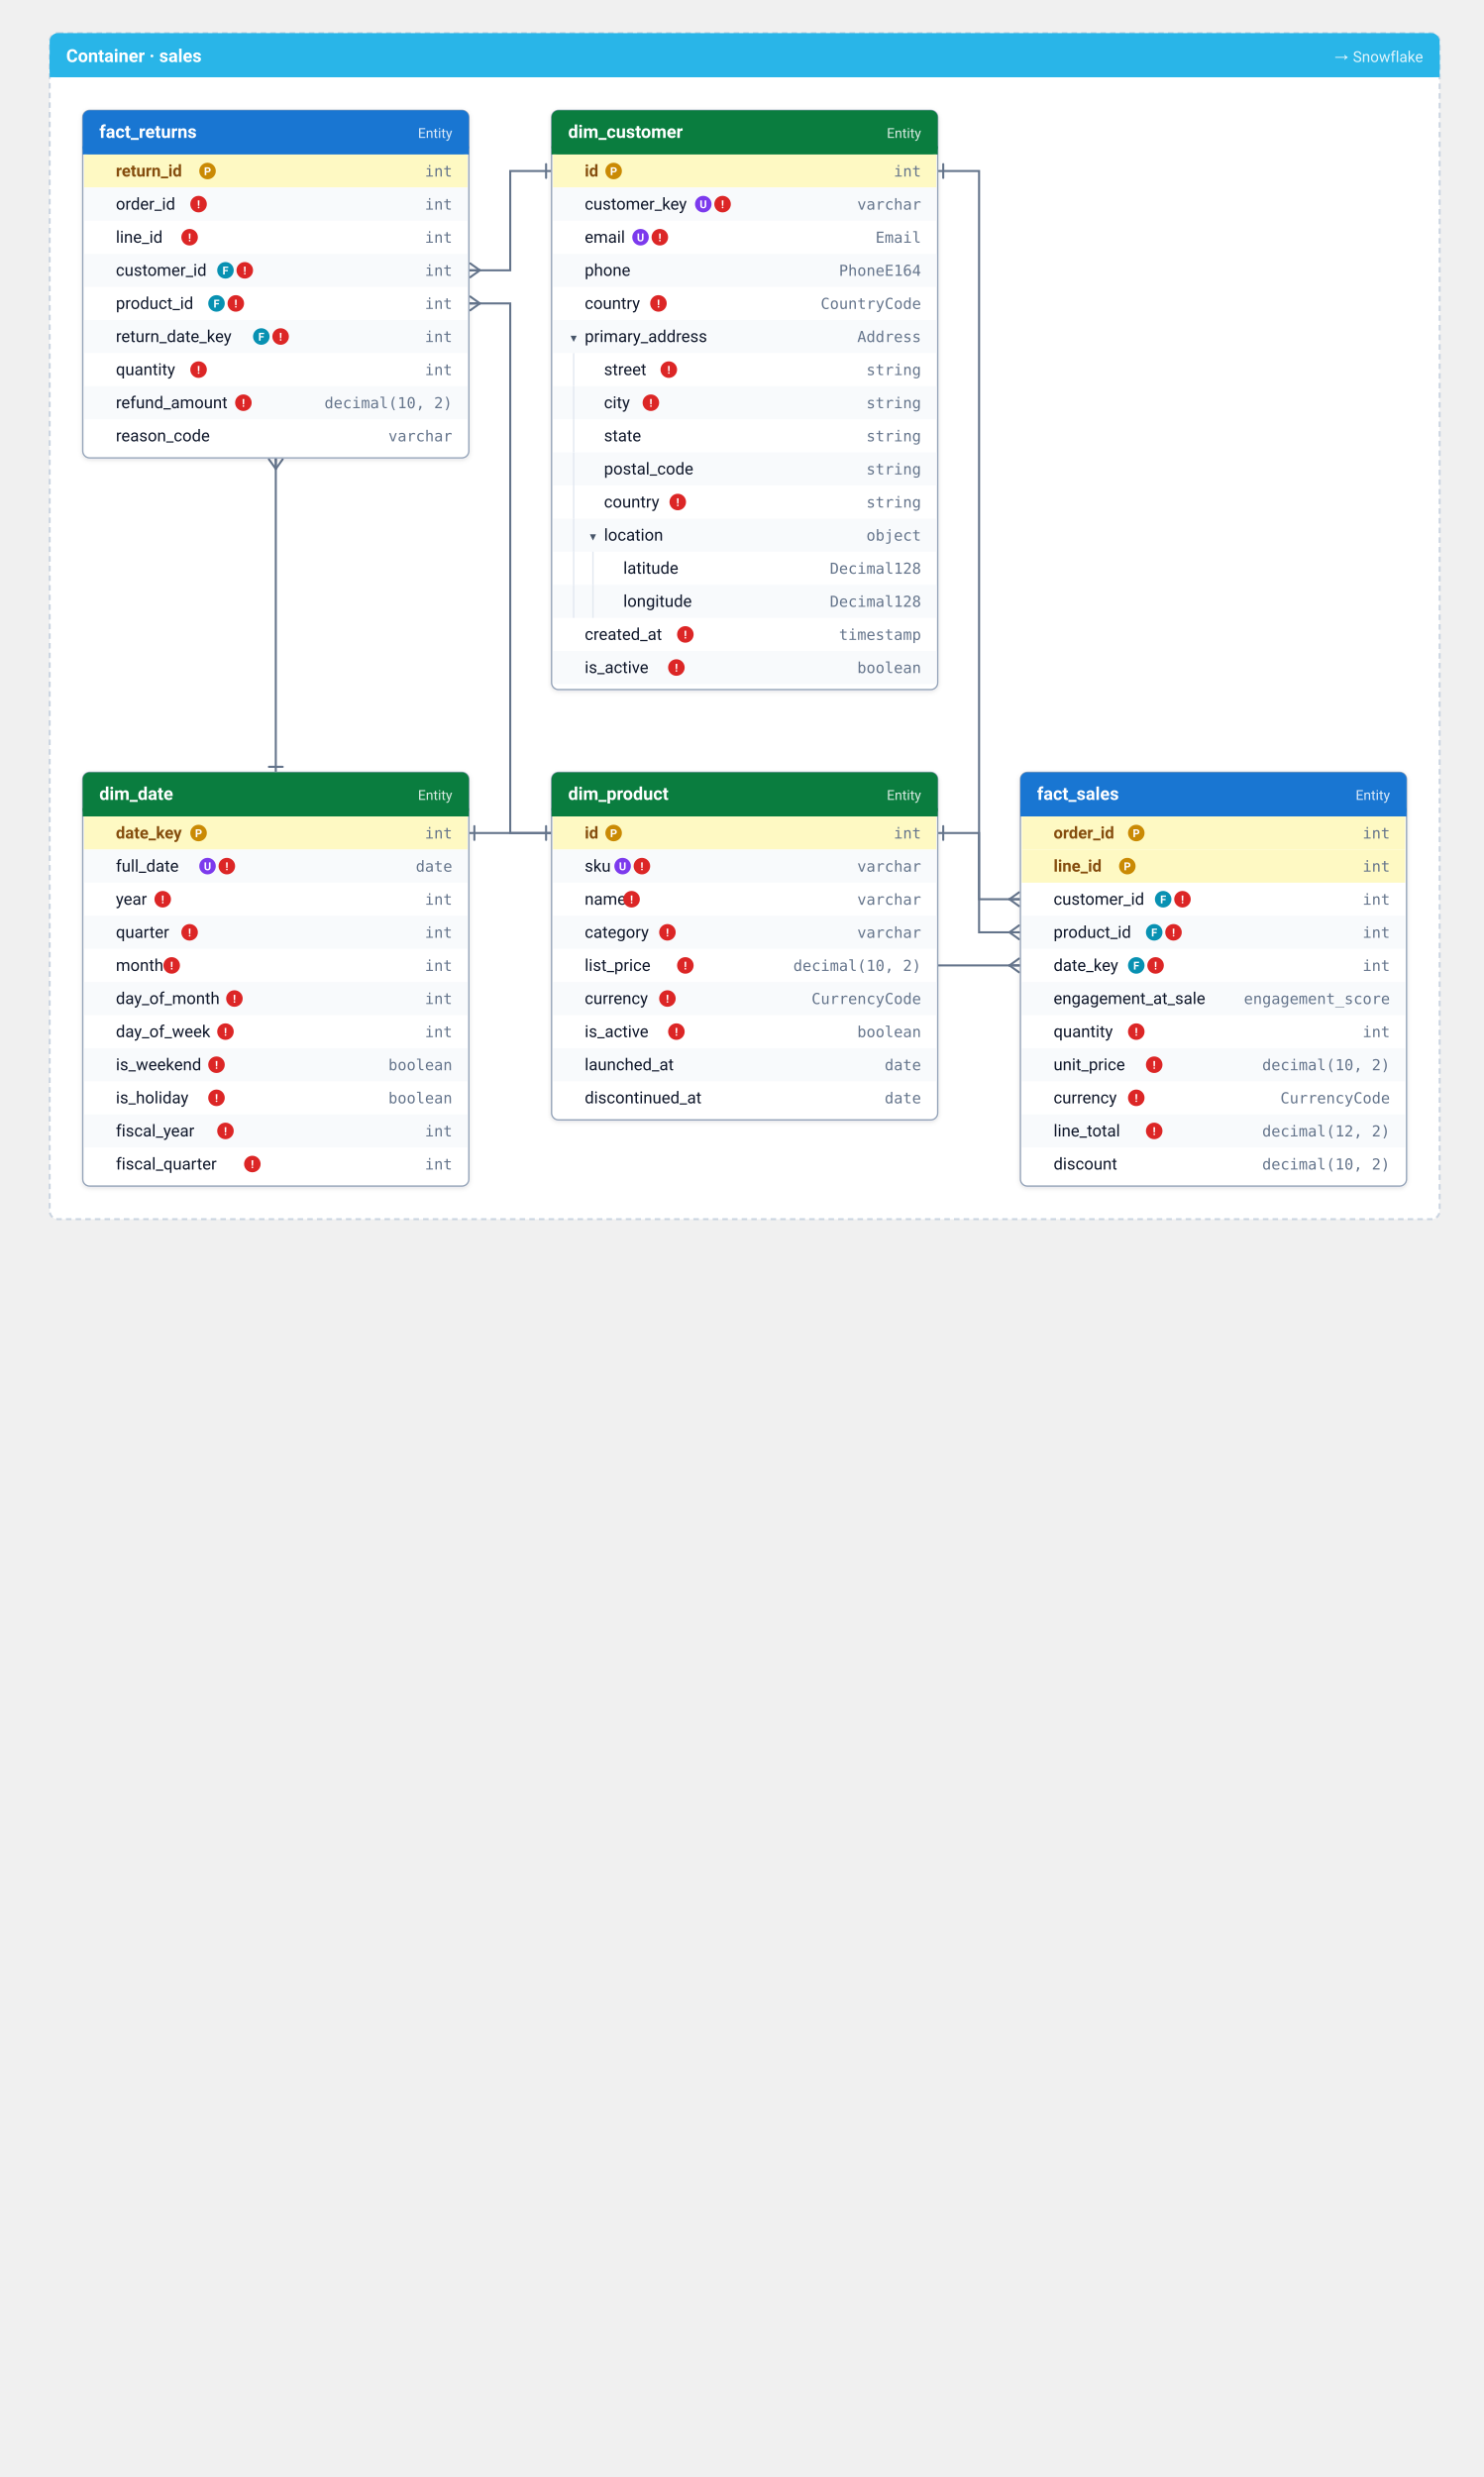
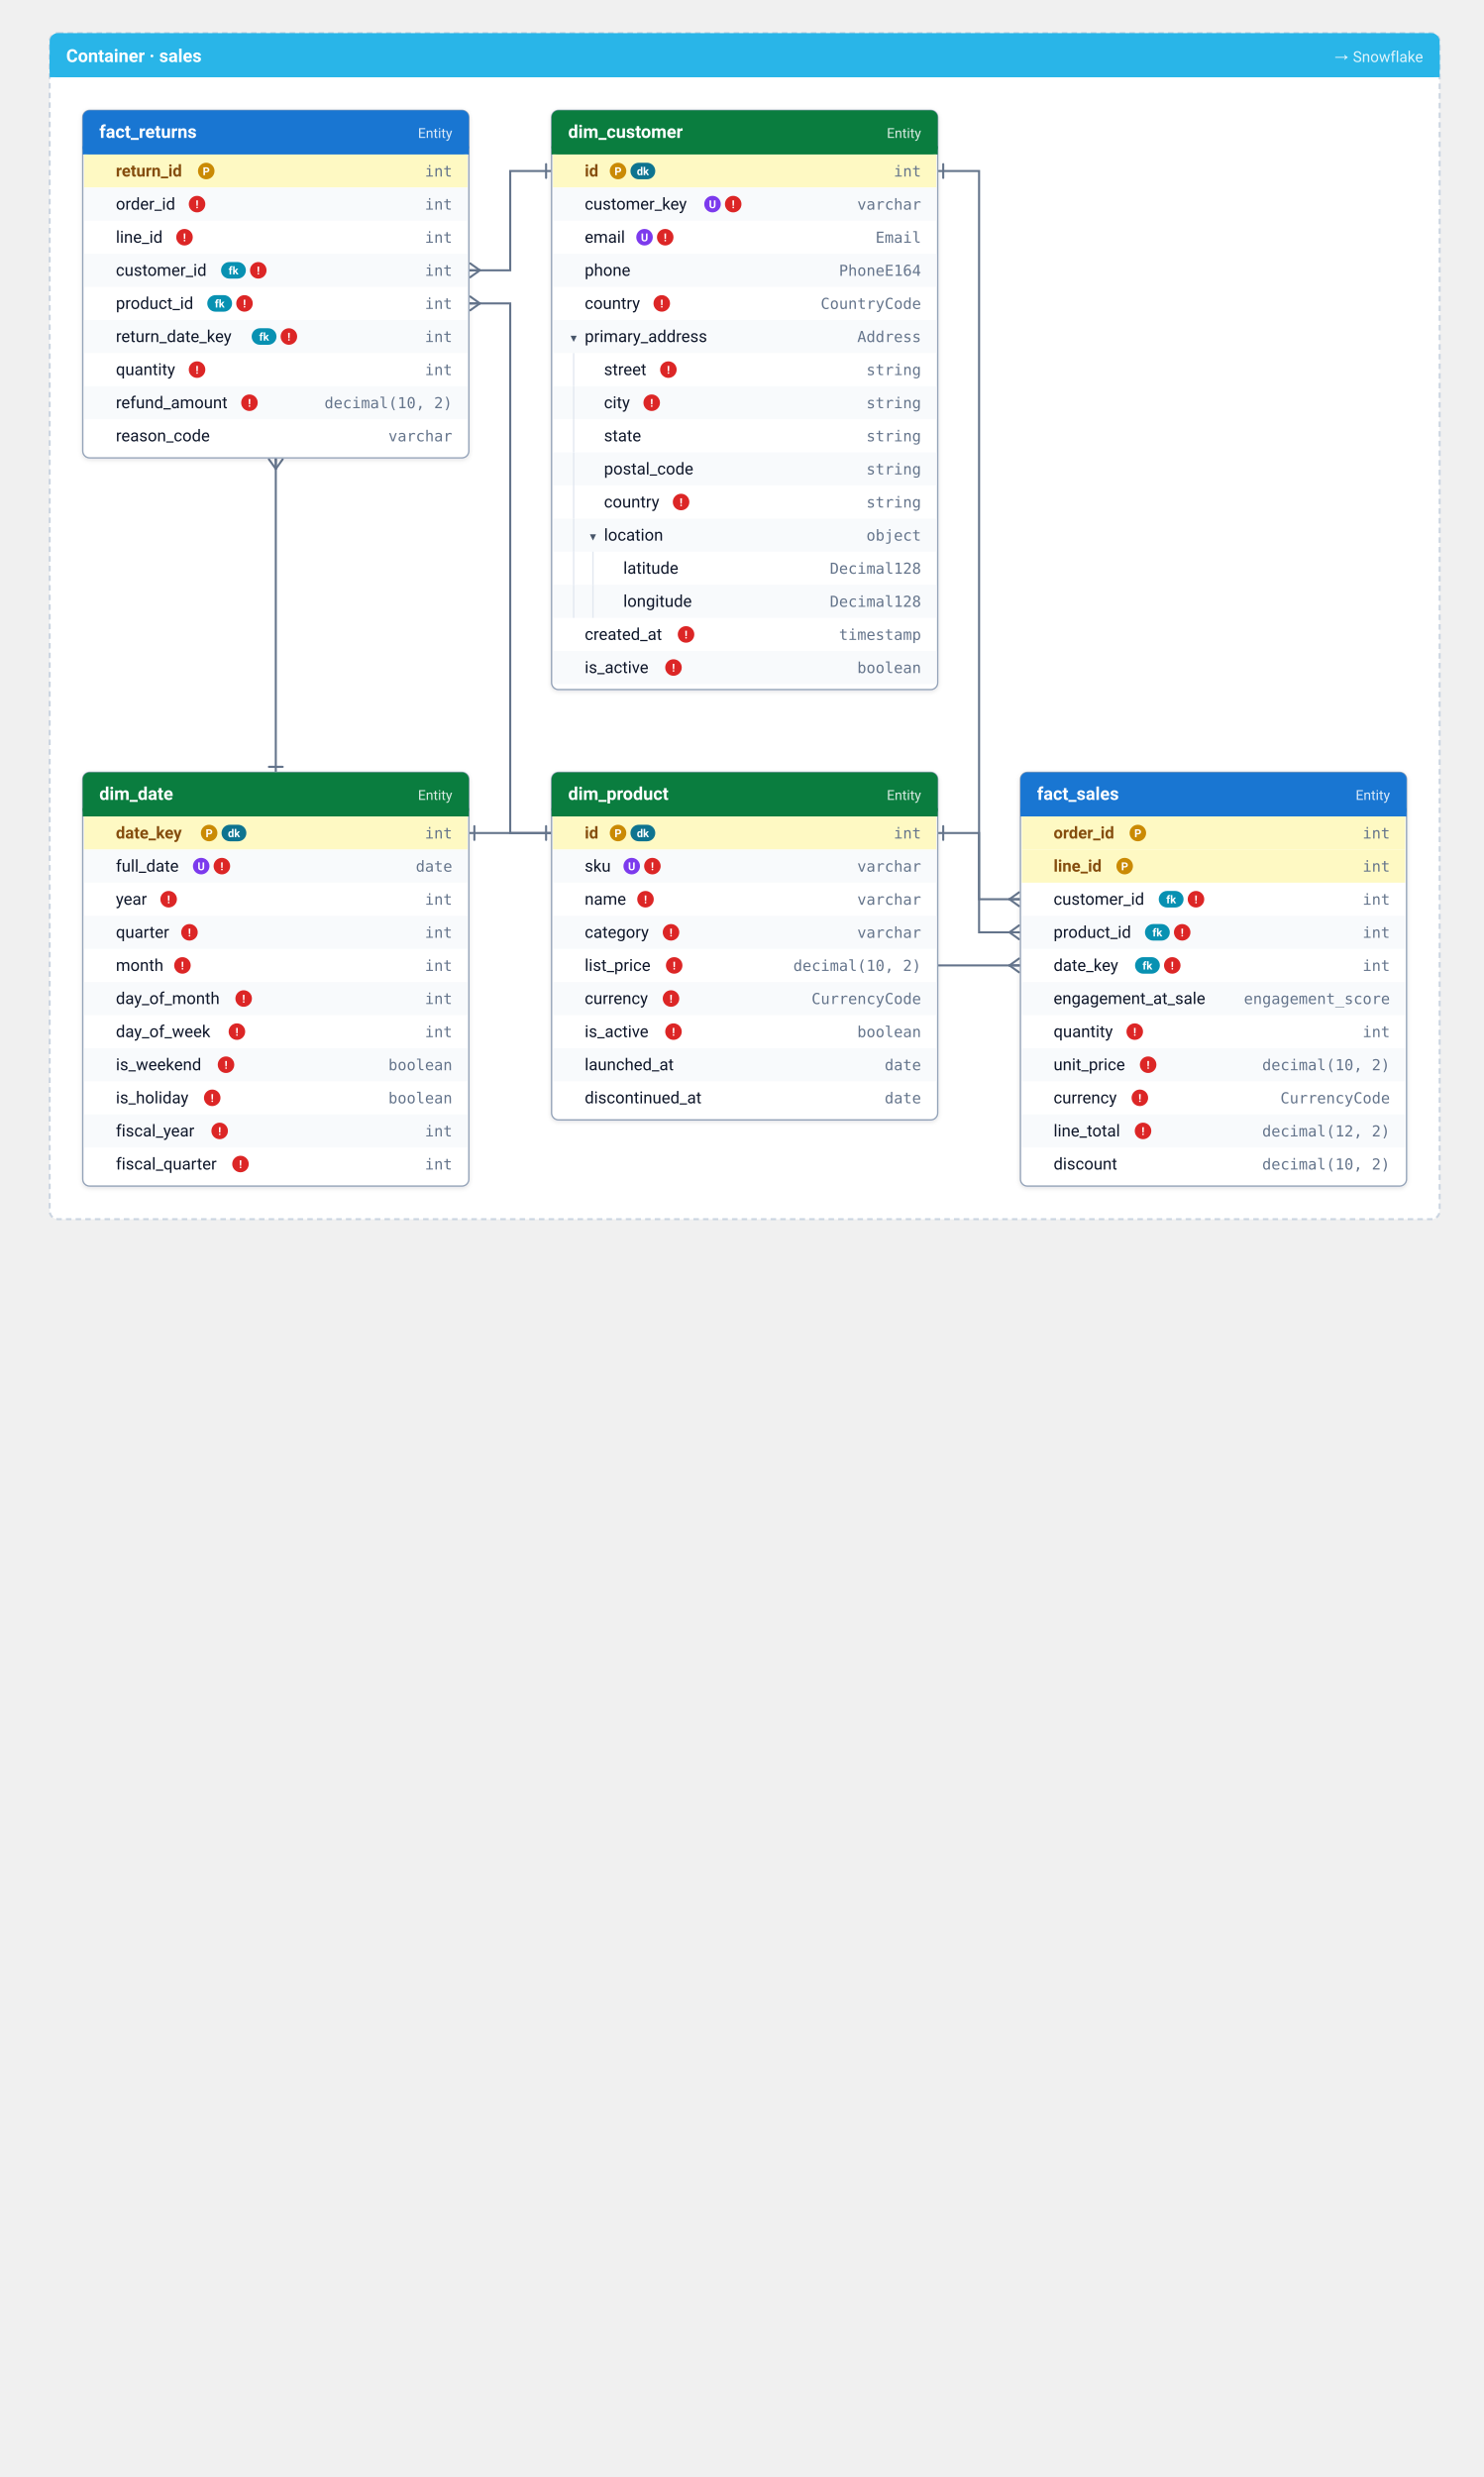
<svg xmlns="http://www.w3.org/2000/svg" width="1076" height="1796" viewBox="0 0 1076 1796" font-family="system-ui, -apple-system, 'Segoe UI', Roboto, Helvetica, Arial, sans-serif">
  <defs>
    <filter id="entity-shadow" x="-5%" y="-5%" width="110%" height="115%">
      <feDropShadow dx="0" dy="1" stdDeviation="1.5" flood-color="#0f172a" flood-opacity="0.12" />
    </filter>
  </defs>
  <g>
    <rect x="36" y="24" width="1008" height="860" rx="6" fill="white" stroke="#cbd5e1" stroke-width="1.5" stroke-dasharray="4 3" />
    <rect x="36" y="24" width="1008" height="32" fill="#29b5e8" rx="6" />
    <rect x="36" y="40" width="1008" height="16" fill="#29b5e8" />
    <text x="48" y="45" fill="white" font-size="13" font-weight="600">Container · sales</text>
    <text x="1032" y="45" fill="white" font-size="11" text-anchor="end" opacity="0.85">→ Snowflake</text>
  </g>
  <g>
    <path d="M 740 652 L 710 652 L 710 124 L 680 124" fill="none" stroke="#64748b" stroke-width="1.5" />
    <g stroke="#64748b" fill="#64748b" stroke-linecap="round" stroke-linejoin="round" transform="translate(740 652) scale(-1 1)">
      <line x1="8" y1="0" x2="1" y2="-5" stroke-width="1.5" fill="none" />
      <line x1="8" y1="0" x2="1" y2="0" stroke-width="1.5" fill="none" />
      <line x1="8" y1="0" x2="1" y2="5" stroke-width="1.5" fill="none" />
    </g>
    <g stroke="#64748b" fill="#64748b" stroke-linecap="round" stroke-linejoin="round" transform="translate(680 124)">
      <line x1="4" y1="-5" x2="4" y2="5" stroke-width="1.5" fill="none" />
    </g>
  </g>
  <g>
    <path d="M 740 676 L 710 676 L 710 604 L 680 604" fill="none" stroke="#64748b" stroke-width="1.5" />
    <g stroke="#64748b" fill="#64748b" stroke-linecap="round" stroke-linejoin="round" transform="translate(740 676) scale(-1 1)">
      <line x1="8" y1="0" x2="1" y2="-5" stroke-width="1.5" fill="none" />
      <line x1="8" y1="0" x2="1" y2="0" stroke-width="1.5" fill="none" />
      <line x1="8" y1="0" x2="1" y2="5" stroke-width="1.5" fill="none" />
    </g>
    <g stroke="#64748b" fill="#64748b" stroke-linecap="round" stroke-linejoin="round" transform="translate(680 604)">
      <line x1="4" y1="-5" x2="4" y2="5" stroke-width="1.5" fill="none" />
    </g>
  </g>
  <g>
    <path d="M 740 700 L 540 700 L 540 604 L 340 604" fill="none" stroke="#64748b" stroke-width="1.5" />
    <g stroke="#64748b" fill="#64748b" stroke-linecap="round" stroke-linejoin="round" transform="translate(740 700) scale(-1 1)">
      <line x1="8" y1="0" x2="1" y2="-5" stroke-width="1.5" fill="none" />
      <line x1="8" y1="0" x2="1" y2="0" stroke-width="1.5" fill="none" />
      <line x1="8" y1="0" x2="1" y2="5" stroke-width="1.5" fill="none" />
    </g>
    <g stroke="#64748b" fill="#64748b" stroke-linecap="round" stroke-linejoin="round" transform="translate(340 604)">
      <line x1="4" y1="-5" x2="4" y2="5" stroke-width="1.5" fill="none" />
    </g>
  </g>
  <g>
    <path d="M 340 196 L 370 196 L 370 124 L 400 124" fill="none" stroke="#64748b" stroke-width="1.5" />
    <g stroke="#64748b" fill="#64748b" stroke-linecap="round" stroke-linejoin="round" transform="translate(340 196)">
      <line x1="8" y1="0" x2="1" y2="-5" stroke-width="1.5" fill="none" />
      <line x1="8" y1="0" x2="1" y2="0" stroke-width="1.5" fill="none" />
      <line x1="8" y1="0" x2="1" y2="5" stroke-width="1.5" fill="none" />
    </g>
    <g stroke="#64748b" fill="#64748b" stroke-linecap="round" stroke-linejoin="round" transform="translate(400 124) scale(-1 1)">
      <line x1="4" y1="-5" x2="4" y2="5" stroke-width="1.5" fill="none" />
    </g>
  </g>
  <g>
    <path d="M 340 220 L 370 220 L 370 604 L 400 604" fill="none" stroke="#64748b" stroke-width="1.5" />
    <g stroke="#64748b" fill="#64748b" stroke-linecap="round" stroke-linejoin="round" transform="translate(340 220)">
      <line x1="8" y1="0" x2="1" y2="-5" stroke-width="1.5" fill="none" />
      <line x1="8" y1="0" x2="1" y2="0" stroke-width="1.5" fill="none" />
      <line x1="8" y1="0" x2="1" y2="5" stroke-width="1.5" fill="none" />
    </g>
    <g stroke="#64748b" fill="#64748b" stroke-linecap="round" stroke-linejoin="round" transform="translate(400 604) scale(-1 1)">
      <line x1="4" y1="-5" x2="4" y2="5" stroke-width="1.5" fill="none" />
    </g>
  </g>
  <g>
    <path d="M 200 332 L 200 446 L 200 446 L 200 560" fill="none" stroke="#64748b" stroke-width="1.5" />
    <g stroke="#64748b" fill="#64748b" stroke-linecap="round" stroke-linejoin="round" transform="translate(200 332) rotate(90)">
      <line x1="8" y1="0" x2="1" y2="-5" stroke-width="1.5" fill="none" />
      <line x1="8" y1="0" x2="1" y2="0" stroke-width="1.5" fill="none" />
      <line x1="8" y1="0" x2="1" y2="5" stroke-width="1.5" fill="none" />
    </g>
    <g stroke="#64748b" fill="#64748b" stroke-linecap="round" stroke-linejoin="round" transform="translate(200 560) rotate(-90)">
      <line x1="4" y1="-5" x2="4" y2="5" stroke-width="1.5" fill="none" />
    </g>
  </g>
  <g>
    <rect x="740" y="560" width="280" height="300" rx="5" fill="white" stroke="#94a3b8" stroke-width="1" filter="url(#entity-shadow)" />
    <rect x="740" y="560" width="280" height="32" fill="#1976d2" rx="5" />
    <rect x="740" y="586" width="280" height="6" fill="#1976d2" />
    <text x="752" y="580" fill="white" font-size="13" font-weight="600">fact_sales</text>
    <text x="1008" y="580" fill="white" font-size="10" text-anchor="end" opacity="0.85">Entity</text>
    <rect x="741" y="592" width="278" height="24" fill="#fef9c3" />
    <text x="764" y="608" fill="#854d0e" font-size="12" font-weight="600">order_id</text>
    <text x="1008" y="608" fill="#64748b" font-size="11" text-anchor="end" font-family="ui-monospace, SFMono-Regular, Menlo, monospace">int</text>
-     <circle cx="824" cy="604" r="6" fill="#ca8a04" />
-     <text x="824" y="607" fill="white" font-size="8" font-weight="700" text-anchor="middle">P</text>
+     <circle cx="825.15" cy="604" r="6" fill="#ca8a04" />
+     <text x="825.15" y="607" fill="white" font-size="8" font-weight="700" text-anchor="middle">P</text>
    <rect x="741" y="616" width="278" height="24" fill="#fef9c3" />
    <text x="764" y="632" fill="#854d0e" font-size="12" font-weight="600">line_id</text>
    <text x="1008" y="632" fill="#64748b" font-size="11" text-anchor="end" font-family="ui-monospace, SFMono-Regular, Menlo, monospace">int</text>
-     <circle cx="817.5" cy="628" r="6" fill="#ca8a04" />
-     <text x="817.5" y="631" fill="white" font-size="8" font-weight="700" text-anchor="middle">P</text>
+     <circle cx="815.59" cy="628" r="6" fill="#ca8a04" />
+     <text x="815.59" y="631" fill="white" font-size="8" font-weight="700" text-anchor="middle">P</text>
    <text x="764" y="656" fill="#0f172a" font-size="12" font-weight="400">customer_id</text>
    <text x="1008" y="656" fill="#64748b" font-size="11" text-anchor="end" font-family="ui-monospace, SFMono-Regular, Menlo, monospace">int</text>
-     <circle cx="843.5" cy="652" r="6" fill="#0891b2" />
-     <text x="843.5" y="655" fill="white" font-size="8" font-weight="700" text-anchor="middle">F</text>
-     <circle cx="857.5" cy="652" r="6" fill="#dc2626" />
-     <text x="857.5" y="655" fill="white" font-size="8" font-weight="700" text-anchor="middle">!</text>
+     <rect x="840.3" y="646" width="18" height="12" rx="6" fill="#0891b2" />
+     <text x="849.3" y="655" fill="white" font-size="8" font-weight="700" text-anchor="middle">fk</text>
+     <circle cx="867.3" cy="652" r="6" fill="#dc2626" />
+     <text x="867.3" y="655" fill="white" font-size="8" font-weight="700" text-anchor="middle">!</text>
    <rect x="741" y="664" width="278" height="24" fill="#f8fafc" />
    <text x="764" y="680" fill="#0f172a" font-size="12" font-weight="400">product_id</text>
    <text x="1008" y="680" fill="#64748b" font-size="11" text-anchor="end" font-family="ui-monospace, SFMono-Regular, Menlo, monospace">int</text>
-     <circle cx="837" cy="676" r="6" fill="#0891b2" />
-     <text x="837" y="679" fill="white" font-size="8" font-weight="700" text-anchor="middle">F</text>
-     <circle cx="851" cy="676" r="6" fill="#dc2626" />
-     <text x="851" y="679" fill="white" font-size="8" font-weight="700" text-anchor="middle">!</text>
+     <rect x="830.3" y="670" width="18" height="12" rx="6" fill="#0891b2" />
+     <text x="839.3" y="679" fill="white" font-size="8" font-weight="700" text-anchor="middle">fk</text>
+     <circle cx="857.3" cy="676" r="6" fill="#dc2626" />
+     <text x="857.3" y="679" fill="white" font-size="8" font-weight="700" text-anchor="middle">!</text>
    <text x="764" y="704" fill="#0f172a" font-size="12" font-weight="400">date_key</text>
    <text x="1008" y="704" fill="#64748b" font-size="11" text-anchor="end" font-family="ui-monospace, SFMono-Regular, Menlo, monospace">int</text>
-     <circle cx="824" cy="700" r="6" fill="#0891b2" />
-     <text x="824" y="703" fill="white" font-size="8" font-weight="700" text-anchor="middle">F</text>
-     <circle cx="838" cy="700" r="6" fill="#dc2626" />
-     <text x="838" y="703" fill="white" font-size="8" font-weight="700" text-anchor="middle">!</text>
+     <rect x="823.1" y="694" width="18" height="12" rx="6" fill="#0891b2" />
+     <text x="832.1" y="703" fill="white" font-size="8" font-weight="700" text-anchor="middle">fk</text>
+     <circle cx="850.1" cy="700" r="6" fill="#dc2626" />
+     <text x="850.1" y="703" fill="white" font-size="8" font-weight="700" text-anchor="middle">!</text>
    <rect x="741" y="712" width="278" height="24" fill="#f8fafc" />
    <text x="764" y="728" fill="#0f172a" font-size="12" font-weight="400">engagement_at_sale</text>
    <text x="1008" y="728" fill="#64748b" font-size="11" text-anchor="end" font-family="ui-monospace, SFMono-Regular, Menlo, monospace">engagement_score</text>
    <text x="764" y="752" fill="#0f172a" font-size="12" font-weight="400">quantity</text>
    <text x="1008" y="752" fill="#64748b" font-size="11" text-anchor="end" font-family="ui-monospace, SFMono-Regular, Menlo, monospace">int</text>
-     <circle cx="824" cy="748" r="6" fill="#dc2626" />
-     <text x="824" y="751" fill="white" font-size="8" font-weight="700" text-anchor="middle">!</text>
+     <circle cx="822.9" cy="748" r="6" fill="#dc2626" />
+     <text x="822.9" y="751" fill="white" font-size="8" font-weight="700" text-anchor="middle">!</text>
    <rect x="741" y="760" width="278" height="24" fill="#f8fafc" />
    <text x="764" y="776" fill="#0f172a" font-size="12" font-weight="400">unit_price</text>
    <text x="1008" y="776" fill="#64748b" font-size="11" text-anchor="end" font-family="ui-monospace, SFMono-Regular, Menlo, monospace">decimal(10, 2)</text>
-     <circle cx="837" cy="772" r="6" fill="#dc2626" />
-     <text x="837" y="775" fill="white" font-size="8" font-weight="700" text-anchor="middle">!</text>
+     <circle cx="832.6" cy="772" r="6" fill="#dc2626" />
+     <text x="832.6" y="775" fill="white" font-size="8" font-weight="700" text-anchor="middle">!</text>
    <text x="764" y="800" fill="#0f172a" font-size="12" font-weight="400">currency</text>
    <text x="1008" y="800" fill="#64748b" font-size="11" text-anchor="end" font-family="ui-monospace, SFMono-Regular, Menlo, monospace">CurrencyCode</text>
-     <circle cx="824" cy="796" r="6" fill="#dc2626" />
-     <text x="824" y="799" fill="white" font-size="8" font-weight="700" text-anchor="middle">!</text>
+     <circle cx="826.6" cy="796" r="6" fill="#dc2626" />
+     <text x="826.6" y="799" fill="white" font-size="8" font-weight="700" text-anchor="middle">!</text>
    <rect x="741" y="808" width="278" height="24" fill="#f8fafc" />
    <text x="764" y="824" fill="#0f172a" font-size="12" font-weight="400">line_total</text>
    <text x="1008" y="824" fill="#64748b" font-size="11" text-anchor="end" font-family="ui-monospace, SFMono-Regular, Menlo, monospace">decimal(12, 2)</text>
-     <circle cx="837" cy="820" r="6" fill="#dc2626" />
-     <text x="837" y="823" fill="white" font-size="8" font-weight="700" text-anchor="middle">!</text>
+     <circle cx="828.9" cy="820" r="6" fill="#dc2626" />
+     <text x="828.9" y="823" fill="white" font-size="8" font-weight="700" text-anchor="middle">!</text>
    <text x="764" y="848" fill="#0f172a" font-size="12" font-weight="400">discount</text>
    <text x="1008" y="848" fill="#64748b" font-size="11" text-anchor="end" font-family="ui-monospace, SFMono-Regular, Menlo, monospace">decimal(10, 2)</text>
  </g>
  <g>
    <rect x="60" y="80" width="280" height="252" rx="5" fill="white" stroke="#94a3b8" stroke-width="1" filter="url(#entity-shadow)" />
    <rect x="60" y="80" width="280" height="32" fill="#1976d2" rx="5" />
    <rect x="60" y="106" width="280" height="6" fill="#1976d2" />
    <text x="72" y="100" fill="white" font-size="13" font-weight="600">fact_returns</text>
    <text x="328" y="100" fill="white" font-size="10" text-anchor="end" opacity="0.85">Entity</text>
    <rect x="61" y="112" width="278" height="24" fill="#fef9c3" />
    <text x="84" y="128" fill="#854d0e" font-size="12" font-weight="600">return_id</text>
    <text x="328" y="128" fill="#64748b" font-size="11" text-anchor="end" font-family="ui-monospace, SFMono-Regular, Menlo, monospace">int</text>
-     <circle cx="150.5" cy="124" r="6" fill="#ca8a04" />
-     <text x="150.5" y="127" fill="white" font-size="8" font-weight="700" text-anchor="middle">P</text>
+     <circle cx="149.56" cy="124" r="6" fill="#ca8a04" />
+     <text x="149.56" y="127" fill="white" font-size="8" font-weight="700" text-anchor="middle">P</text>
    <rect x="61" y="136" width="278" height="24" fill="#f8fafc" />
    <text x="84" y="152" fill="#0f172a" font-size="12" font-weight="400">order_id</text>
    <text x="328" y="152" fill="#64748b" font-size="11" text-anchor="end" font-family="ui-monospace, SFMono-Regular, Menlo, monospace">int</text>
-     <circle cx="144" cy="148" r="6" fill="#dc2626" />
-     <text x="144" y="151" fill="white" font-size="8" font-weight="700" text-anchor="middle">!</text>
+     <circle cx="142.9" cy="148" r="6" fill="#dc2626" />
+     <text x="142.9" y="151" fill="white" font-size="8" font-weight="700" text-anchor="middle">!</text>
    <text x="84" y="176" fill="#0f172a" font-size="12" font-weight="400">line_id</text>
    <text x="328" y="176" fill="#64748b" font-size="11" text-anchor="end" font-family="ui-monospace, SFMono-Regular, Menlo, monospace">int</text>
-     <circle cx="137.5" cy="172" r="6" fill="#dc2626" />
-     <text x="137.5" y="175" fill="white" font-size="8" font-weight="700" text-anchor="middle">!</text>
+     <circle cx="133.8" cy="172" r="6" fill="#dc2626" />
+     <text x="133.8" y="175" fill="white" font-size="8" font-weight="700" text-anchor="middle">!</text>
    <rect x="61" y="184" width="278" height="24" fill="#f8fafc" />
    <text x="84" y="200" fill="#0f172a" font-size="12" font-weight="400">customer_id</text>
    <text x="328" y="200" fill="#64748b" font-size="11" text-anchor="end" font-family="ui-monospace, SFMono-Regular, Menlo, monospace">int</text>
-     <circle cx="163.5" cy="196" r="6" fill="#0891b2" />
-     <text x="163.5" y="199" fill="white" font-size="8" font-weight="700" text-anchor="middle">F</text>
-     <circle cx="177.5" cy="196" r="6" fill="#dc2626" />
-     <text x="177.5" y="199" fill="white" font-size="8" font-weight="700" text-anchor="middle">!</text>
+     <rect x="160.3" y="190" width="18" height="12" rx="6" fill="#0891b2" />
+     <text x="169.3" y="199" fill="white" font-size="8" font-weight="700" text-anchor="middle">fk</text>
+     <circle cx="187.3" cy="196" r="6" fill="#dc2626" />
+     <text x="187.3" y="199" fill="white" font-size="8" font-weight="700" text-anchor="middle">!</text>
    <text x="84" y="224" fill="#0f172a" font-size="12" font-weight="400">product_id</text>
    <text x="328" y="224" fill="#64748b" font-size="11" text-anchor="end" font-family="ui-monospace, SFMono-Regular, Menlo, monospace">int</text>
-     <circle cx="157" cy="220" r="6" fill="#0891b2" />
-     <text x="157" y="223" fill="white" font-size="8" font-weight="700" text-anchor="middle">F</text>
-     <circle cx="171" cy="220" r="6" fill="#dc2626" />
-     <text x="171" y="223" fill="white" font-size="8" font-weight="700" text-anchor="middle">!</text>
+     <rect x="150.3" y="214" width="18" height="12" rx="6" fill="#0891b2" />
+     <text x="159.3" y="223" fill="white" font-size="8" font-weight="700" text-anchor="middle">fk</text>
+     <circle cx="177.3" cy="220" r="6" fill="#dc2626" />
+     <text x="177.3" y="223" fill="white" font-size="8" font-weight="700" text-anchor="middle">!</text>
    <rect x="61" y="232" width="278" height="24" fill="#f8fafc" />
    <text x="84" y="248" fill="#0f172a" font-size="12" font-weight="400">return_date_key</text>
    <text x="328" y="248" fill="#64748b" font-size="11" text-anchor="end" font-family="ui-monospace, SFMono-Regular, Menlo, monospace">int</text>
-     <circle cx="189.5" cy="244" r="6" fill="#0891b2" />
-     <text x="189.5" y="247" fill="white" font-size="8" font-weight="700" text-anchor="middle">F</text>
-     <circle cx="203.5" cy="244" r="6" fill="#dc2626" />
-     <text x="203.5" y="247" fill="white" font-size="8" font-weight="700" text-anchor="middle">!</text>
+     <rect x="182.5" y="238" width="18" height="12" rx="6" fill="#0891b2" />
+     <text x="191.5" y="247" fill="white" font-size="8" font-weight="700" text-anchor="middle">fk</text>
+     <circle cx="209.5" cy="244" r="6" fill="#dc2626" />
+     <text x="209.5" y="247" fill="white" font-size="8" font-weight="700" text-anchor="middle">!</text>
    <text x="84" y="272" fill="#0f172a" font-size="12" font-weight="400">quantity</text>
    <text x="328" y="272" fill="#64748b" font-size="11" text-anchor="end" font-family="ui-monospace, SFMono-Regular, Menlo, monospace">int</text>
-     <circle cx="144" cy="268" r="6" fill="#dc2626" />
-     <text x="144" y="271" fill="white" font-size="8" font-weight="700" text-anchor="middle">!</text>
+     <circle cx="142.9" cy="268" r="6" fill="#dc2626" />
+     <text x="142.9" y="271" fill="white" font-size="8" font-weight="700" text-anchor="middle">!</text>
    <rect x="61" y="280" width="278" height="24" fill="#f8fafc" />
    <text x="84" y="296" fill="#0f172a" font-size="12" font-weight="400">refund_amount</text>
    <text x="328" y="296" fill="#64748b" font-size="11" text-anchor="end" font-family="ui-monospace, SFMono-Regular, Menlo, monospace">decimal(10, 2)</text>
-     <circle cx="176.5" cy="292" r="6" fill="#dc2626" />
-     <text x="176.5" y="295" fill="white" font-size="8" font-weight="700" text-anchor="middle">!</text>
+     <circle cx="180.9" cy="292" r="6" fill="#dc2626" />
+     <text x="180.9" y="295" fill="white" font-size="8" font-weight="700" text-anchor="middle">!</text>
    <text x="84" y="320" fill="#0f172a" font-size="12" font-weight="400">reason_code</text>
    <text x="328" y="320" fill="#64748b" font-size="11" text-anchor="end" font-family="ui-monospace, SFMono-Regular, Menlo, monospace">varchar</text>
  </g>
  <g>
    <rect x="400" y="80" width="280" height="420" rx="5" fill="white" stroke="#94a3b8" stroke-width="1" filter="url(#entity-shadow)" />
    <rect x="400" y="80" width="280" height="32" fill="#0a7d3f" rx="5" />
    <rect x="400" y="106" width="280" height="6" fill="#0a7d3f" />
    <text x="412" y="100" fill="white" font-size="13" font-weight="600">dim_customer</text>
    <text x="668" y="100" fill="white" font-size="10" text-anchor="end" opacity="0.85">Entity</text>
    <rect x="401" y="112" width="278" height="24" fill="#fef9c3" />
    <text x="424" y="128" fill="#854d0e" font-size="12" font-weight="600">id</text>
    <text x="668" y="128" fill="#64748b" font-size="11" text-anchor="end" font-family="ui-monospace, SFMono-Regular, Menlo, monospace">int</text>
-     <circle cx="445" cy="124" r="6" fill="#ca8a04" />
-     <text x="445" y="127" fill="white" font-size="8" font-weight="700" text-anchor="middle">P</text>
+     <circle cx="448.19" cy="124" r="6" fill="#ca8a04" />
+     <text x="448.19" y="127" fill="white" font-size="8" font-weight="700" text-anchor="middle">P</text>
+     <rect x="457.19" y="118" width="18" height="12" rx="6" fill="#0e7490" />
+     <text x="466.19" y="127" fill="white" font-size="8" font-weight="700" text-anchor="middle">dk</text>
    <rect x="401" y="136" width="278" height="24" fill="#f8fafc" />
    <text x="424" y="152" fill="#0f172a" font-size="12" font-weight="400">customer_key</text>
    <text x="668" y="152" fill="#64748b" font-size="11" text-anchor="end" font-family="ui-monospace, SFMono-Regular, Menlo, monospace">varchar</text>
-     <circle cx="510" cy="148" r="6" fill="#7c3aed" />
-     <text x="510" y="151" fill="white" font-size="8" font-weight="700" text-anchor="middle">U</text>
-     <circle cx="524" cy="148" r="6" fill="#dc2626" />
-     <text x="524" y="151" fill="white" font-size="8" font-weight="700" text-anchor="middle">!</text>
+     <circle cx="516.7" cy="148" r="6" fill="#7c3aed" />
+     <text x="516.7" y="151" fill="white" font-size="8" font-weight="700" text-anchor="middle">U</text>
+     <circle cx="531.7" cy="148" r="6" fill="#dc2626" />
+     <text x="531.7" y="151" fill="white" font-size="8" font-weight="700" text-anchor="middle">!</text>
    <text x="424" y="176" fill="#0f172a" font-size="12" font-weight="400">email</text>
    <text x="668" y="176" fill="#64748b" font-size="11" text-anchor="end" font-family="ui-monospace, SFMono-Regular, Menlo, monospace">Email</text>
-     <circle cx="464.5" cy="172" r="6" fill="#7c3aed" />
-     <text x="464.5" y="175" fill="white" font-size="8" font-weight="700" text-anchor="middle">U</text>
-     <circle cx="478.5" cy="172" r="6" fill="#dc2626" />
-     <text x="478.5" y="175" fill="white" font-size="8" font-weight="700" text-anchor="middle">!</text>
+     <circle cx="467.4" cy="172" r="6" fill="#7c3aed" />
+     <text x="467.4" y="175" fill="white" font-size="8" font-weight="700" text-anchor="middle">U</text>
+     <circle cx="482.4" cy="172" r="6" fill="#dc2626" />
+     <text x="482.4" y="175" fill="white" font-size="8" font-weight="700" text-anchor="middle">!</text>
    <rect x="401" y="184" width="278" height="24" fill="#f8fafc" />
    <text x="424" y="200" fill="#0f172a" font-size="12" font-weight="400">phone</text>
    <text x="668" y="200" fill="#64748b" font-size="11" text-anchor="end" font-family="ui-monospace, SFMono-Regular, Menlo, monospace">PhoneE164</text>
    <text x="424" y="224" fill="#0f172a" font-size="12" font-weight="400">country</text>
    <text x="668" y="224" fill="#64748b" font-size="11" text-anchor="end" font-family="ui-monospace, SFMono-Regular, Menlo, monospace">CountryCode</text>
-     <circle cx="477.5" cy="220" r="6" fill="#dc2626" />
-     <text x="477.5" y="223" fill="white" font-size="8" font-weight="700" text-anchor="middle">!</text>
+     <circle cx="479.9" cy="220" r="6" fill="#dc2626" />
+     <text x="479.9" y="223" fill="white" font-size="8" font-weight="700" text-anchor="middle">!</text>
    <rect x="401" y="232" width="278" height="24" fill="#f8fafc" />
    <text x="416" y="248" fill="#475569" font-size="9" text-anchor="middle">▾</text>
    <text x="424" y="248" fill="#0f172a" font-size="12" font-weight="400">primary_address</text>
    <text x="668" y="248" fill="#64748b" font-size="11" text-anchor="end" font-family="ui-monospace, SFMono-Regular, Menlo, monospace">Address</text>
    <line x1="416" y1="256" x2="416" y2="280" stroke="#e2e8f0" stroke-width="1" />
    <text x="438" y="272" fill="#0f172a" font-size="12" font-weight="400">street</text>
    <text x="668" y="272" fill="#64748b" font-size="11" text-anchor="end" font-family="ui-monospace, SFMono-Regular, Menlo, monospace">string</text>
-     <circle cx="485" cy="268" r="6" fill="#dc2626" />
-     <text x="485" y="271" fill="white" font-size="8" font-weight="700" text-anchor="middle">!</text>
+     <circle cx="484.7" cy="268" r="6" fill="#dc2626" />
+     <text x="484.7" y="271" fill="white" font-size="8" font-weight="700" text-anchor="middle">!</text>
    <rect x="401" y="280" width="278" height="24" fill="#f8fafc" />
    <line x1="416" y1="280" x2="416" y2="304" stroke="#e2e8f0" stroke-width="1" />
    <text x="438" y="296" fill="#0f172a" font-size="12" font-weight="400">city</text>
    <text x="668" y="296" fill="#64748b" font-size="11" text-anchor="end" font-family="ui-monospace, SFMono-Regular, Menlo, monospace">string</text>
-     <circle cx="472" cy="292" r="6" fill="#dc2626" />
-     <text x="472" y="295" fill="white" font-size="8" font-weight="700" text-anchor="middle">!</text>
+     <circle cx="472.6" cy="292" r="6" fill="#dc2626" />
+     <text x="472.6" y="295" fill="white" font-size="8" font-weight="700" text-anchor="middle">!</text>
    <line x1="416" y1="304" x2="416" y2="328" stroke="#e2e8f0" stroke-width="1" />
    <text x="438" y="320" fill="#0f172a" font-size="12" font-weight="400">state</text>
    <text x="668" y="320" fill="#64748b" font-size="11" text-anchor="end" font-family="ui-monospace, SFMono-Regular, Menlo, monospace">string</text>
    <rect x="401" y="328" width="278" height="24" fill="#f8fafc" />
    <line x1="416" y1="328" x2="416" y2="352" stroke="#e2e8f0" stroke-width="1" />
    <text x="438" y="344" fill="#0f172a" font-size="12" font-weight="400">postal_code</text>
    <text x="668" y="344" fill="#64748b" font-size="11" text-anchor="end" font-family="ui-monospace, SFMono-Regular, Menlo, monospace">string</text>
    <line x1="416" y1="352" x2="416" y2="376" stroke="#e2e8f0" stroke-width="1" />
    <text x="438" y="368" fill="#0f172a" font-size="12" font-weight="400">country</text>
    <text x="668" y="368" fill="#64748b" font-size="11" text-anchor="end" font-family="ui-monospace, SFMono-Regular, Menlo, monospace">string</text>
-     <circle cx="491.5" cy="364" r="6" fill="#dc2626" />
-     <text x="491.5" y="367" fill="white" font-size="8" font-weight="700" text-anchor="middle">!</text>
+     <circle cx="493.9" cy="364" r="6" fill="#dc2626" />
+     <text x="493.9" y="367" fill="white" font-size="8" font-weight="700" text-anchor="middle">!</text>
    <rect x="401" y="376" width="278" height="24" fill="#f8fafc" />
    <line x1="416" y1="376" x2="416" y2="400" stroke="#e2e8f0" stroke-width="1" />
    <text x="430" y="392" fill="#475569" font-size="9" text-anchor="middle">▾</text>
    <text x="438" y="392" fill="#0f172a" font-size="12" font-weight="400">location</text>
    <text x="668" y="392" fill="#64748b" font-size="11" text-anchor="end" font-family="ui-monospace, SFMono-Regular, Menlo, monospace">object</text>
    <line x1="416" y1="400" x2="416" y2="424" stroke="#e2e8f0" stroke-width="1" />
    <line x1="430" y1="400" x2="430" y2="424" stroke="#e2e8f0" stroke-width="1" />
    <text x="452" y="416" fill="#0f172a" font-size="12" font-weight="400">latitude</text>
    <text x="668" y="416" fill="#64748b" font-size="11" text-anchor="end" font-family="ui-monospace, SFMono-Regular, Menlo, monospace">Decimal128</text>
    <rect x="401" y="424" width="278" height="24" fill="#f8fafc" />
    <line x1="416" y1="424" x2="416" y2="448" stroke="#e2e8f0" stroke-width="1" />
    <line x1="430" y1="424" x2="430" y2="448" stroke="#e2e8f0" stroke-width="1" />
    <text x="452" y="440" fill="#0f172a" font-size="12" font-weight="400">longitude</text>
    <text x="668" y="440" fill="#64748b" font-size="11" text-anchor="end" font-family="ui-monospace, SFMono-Regular, Menlo, monospace">Decimal128</text>
    <text x="424" y="464" fill="#0f172a" font-size="12" font-weight="400">created_at</text>
    <text x="668" y="464" fill="#64748b" font-size="11" text-anchor="end" font-family="ui-monospace, SFMono-Regular, Menlo, monospace">timestamp</text>
-     <circle cx="497" cy="460" r="6" fill="#dc2626" />
-     <text x="497" y="463" fill="white" font-size="8" font-weight="700" text-anchor="middle">!</text>
+     <circle cx="497.5" cy="460" r="6" fill="#dc2626" />
+     <text x="497.5" y="463" fill="white" font-size="8" font-weight="700" text-anchor="middle">!</text>
    <rect x="401" y="472" width="278" height="24" fill="#f8fafc" />
    <text x="424" y="488" fill="#0f172a" font-size="12" font-weight="400">is_active</text>
    <text x="668" y="488" fill="#64748b" font-size="11" text-anchor="end" font-family="ui-monospace, SFMono-Regular, Menlo, monospace">boolean</text>
-     <circle cx="490.5" cy="484" r="6" fill="#dc2626" />
-     <text x="490.5" y="487" fill="white" font-size="8" font-weight="700" text-anchor="middle">!</text>
+     <circle cx="488.4" cy="484" r="6" fill="#dc2626" />
+     <text x="488.4" y="487" fill="white" font-size="8" font-weight="700" text-anchor="middle">!</text>
  </g>
  <g>
    <rect x="400" y="560" width="280" height="252" rx="5" fill="white" stroke="#94a3b8" stroke-width="1" filter="url(#entity-shadow)" />
    <rect x="400" y="560" width="280" height="32" fill="#0a7d3f" rx="5" />
    <rect x="400" y="586" width="280" height="6" fill="#0a7d3f" />
    <text x="412" y="580" fill="white" font-size="13" font-weight="600">dim_product</text>
    <text x="668" y="580" fill="white" font-size="10" text-anchor="end" opacity="0.85">Entity</text>
    <rect x="401" y="592" width="278" height="24" fill="#fef9c3" />
    <text x="424" y="608" fill="#854d0e" font-size="12" font-weight="600">id</text>
    <text x="668" y="608" fill="#64748b" font-size="11" text-anchor="end" font-family="ui-monospace, SFMono-Regular, Menlo, monospace">int</text>
-     <circle cx="445" cy="604" r="6" fill="#ca8a04" />
-     <text x="445" y="607" fill="white" font-size="8" font-weight="700" text-anchor="middle">P</text>
+     <circle cx="448.19" cy="604" r="6" fill="#ca8a04" />
+     <text x="448.19" y="607" fill="white" font-size="8" font-weight="700" text-anchor="middle">P</text>
+     <rect x="457.19" y="598" width="18" height="12" rx="6" fill="#0e7490" />
+     <text x="466.19" y="607" fill="white" font-size="8" font-weight="700" text-anchor="middle">dk</text>
    <rect x="401" y="616" width="278" height="24" fill="#f8fafc" />
    <text x="424" y="632" fill="#0f172a" font-size="12" font-weight="400">sku</text>
    <text x="668" y="632" fill="#64748b" font-size="11" text-anchor="end" font-family="ui-monospace, SFMono-Regular, Menlo, monospace">varchar</text>
-     <circle cx="451.5" cy="628" r="6" fill="#7c3aed" />
-     <text x="451.5" y="631" fill="white" font-size="8" font-weight="700" text-anchor="middle">U</text>
-     <circle cx="465.5" cy="628" r="6" fill="#dc2626" />
-     <text x="465.5" y="631" fill="white" font-size="8" font-weight="700" text-anchor="middle">!</text>
+     <circle cx="458.1" cy="628" r="6" fill="#7c3aed" />
+     <text x="458.1" y="631" fill="white" font-size="8" font-weight="700" text-anchor="middle">U</text>
+     <circle cx="473.1" cy="628" r="6" fill="#dc2626" />
+     <text x="473.1" y="631" fill="white" font-size="8" font-weight="700" text-anchor="middle">!</text>
    <text x="424" y="656" fill="#0f172a" font-size="12" font-weight="400">name</text>
    <text x="668" y="656" fill="#64748b" font-size="11" text-anchor="end" font-family="ui-monospace, SFMono-Regular, Menlo, monospace">varchar</text>
-     <circle cx="458" cy="652" r="6" fill="#dc2626" />
-     <text x="458" y="655" fill="white" font-size="8" font-weight="700" text-anchor="middle">!</text>
+     <circle cx="468.1" cy="652" r="6" fill="#dc2626" />
+     <text x="468.1" y="655" fill="white" font-size="8" font-weight="700" text-anchor="middle">!</text>
    <rect x="401" y="664" width="278" height="24" fill="#f8fafc" />
    <text x="424" y="680" fill="#0f172a" font-size="12" font-weight="400">category</text>
    <text x="668" y="680" fill="#64748b" font-size="11" text-anchor="end" font-family="ui-monospace, SFMono-Regular, Menlo, monospace">varchar</text>
-     <circle cx="484" cy="676" r="6" fill="#dc2626" />
-     <text x="484" y="679" fill="white" font-size="8" font-weight="700" text-anchor="middle">!</text>
+     <circle cx="486.6" cy="676" r="6" fill="#dc2626" />
+     <text x="486.6" y="679" fill="white" font-size="8" font-weight="700" text-anchor="middle">!</text>
    <text x="424" y="704" fill="#0f172a" font-size="12" font-weight="400">list_price</text>
    <text x="668" y="704" fill="#64748b" font-size="11" text-anchor="end" font-family="ui-monospace, SFMono-Regular, Menlo, monospace">decimal(10, 2)</text>
-     <circle cx="497" cy="700" r="6" fill="#dc2626" />
-     <text x="497" y="703" fill="white" font-size="8" font-weight="700" text-anchor="middle">!</text>
+     <circle cx="488.9" cy="700" r="6" fill="#dc2626" />
+     <text x="488.9" y="703" fill="white" font-size="8" font-weight="700" text-anchor="middle">!</text>
    <rect x="401" y="712" width="278" height="24" fill="#f8fafc" />
    <text x="424" y="728" fill="#0f172a" font-size="12" font-weight="400">currency</text>
    <text x="668" y="728" fill="#64748b" font-size="11" text-anchor="end" font-family="ui-monospace, SFMono-Regular, Menlo, monospace">CurrencyCode</text>
-     <circle cx="484" cy="724" r="6" fill="#dc2626" />
-     <text x="484" y="727" fill="white" font-size="8" font-weight="700" text-anchor="middle">!</text>
+     <circle cx="486.6" cy="724" r="6" fill="#dc2626" />
+     <text x="486.6" y="727" fill="white" font-size="8" font-weight="700" text-anchor="middle">!</text>
    <text x="424" y="752" fill="#0f172a" font-size="12" font-weight="400">is_active</text>
    <text x="668" y="752" fill="#64748b" font-size="11" text-anchor="end" font-family="ui-monospace, SFMono-Regular, Menlo, monospace">boolean</text>
-     <circle cx="490.5" cy="748" r="6" fill="#dc2626" />
-     <text x="490.5" y="751" fill="white" font-size="8" font-weight="700" text-anchor="middle">!</text>
+     <circle cx="488.4" cy="748" r="6" fill="#dc2626" />
+     <text x="488.4" y="751" fill="white" font-size="8" font-weight="700" text-anchor="middle">!</text>
    <rect x="401" y="760" width="278" height="24" fill="#f8fafc" />
    <text x="424" y="776" fill="#0f172a" font-size="12" font-weight="400">launched_at</text>
    <text x="668" y="776" fill="#64748b" font-size="11" text-anchor="end" font-family="ui-monospace, SFMono-Regular, Menlo, monospace">date</text>
    <text x="424" y="800" fill="#0f172a" font-size="12" font-weight="400">discontinued_at</text>
    <text x="668" y="800" fill="#64748b" font-size="11" text-anchor="end" font-family="ui-monospace, SFMono-Regular, Menlo, monospace">date</text>
  </g>
  <g>
    <rect x="60" y="560" width="280" height="300" rx="5" fill="white" stroke="#94a3b8" stroke-width="1" filter="url(#entity-shadow)" />
    <rect x="60" y="560" width="280" height="32" fill="#0a7d3f" rx="5" />
    <rect x="60" y="586" width="280" height="6" fill="#0a7d3f" />
    <text x="72" y="580" fill="white" font-size="13" font-weight="600">dim_date</text>
    <text x="328" y="580" fill="white" font-size="10" text-anchor="end" opacity="0.85">Entity</text>
    <rect x="61" y="592" width="278" height="24" fill="#fef9c3" />
    <text x="84" y="608" fill="#854d0e" font-size="12" font-weight="600">date_key</text>
    <text x="328" y="608" fill="#64748b" font-size="11" text-anchor="end" font-family="ui-monospace, SFMono-Regular, Menlo, monospace">int</text>
-     <circle cx="144" cy="604" r="6" fill="#ca8a04" />
-     <text x="144" y="607" fill="white" font-size="8" font-weight="700" text-anchor="middle">P</text>
+     <circle cx="151.66" cy="604" r="6" fill="#ca8a04" />
+     <text x="151.66" y="607" fill="white" font-size="8" font-weight="700" text-anchor="middle">P</text>
+     <rect x="160.66" y="598" width="18" height="12" rx="6" fill="#0e7490" />
+     <text x="169.66" y="607" fill="white" font-size="8" font-weight="700" text-anchor="middle">dk</text>
    <rect x="61" y="616" width="278" height="24" fill="#f8fafc" />
    <text x="84" y="632" fill="#0f172a" font-size="12" font-weight="400">full_date</text>
    <text x="328" y="632" fill="#64748b" font-size="11" text-anchor="end" font-family="ui-monospace, SFMono-Regular, Menlo, monospace">date</text>
-     <circle cx="150.5" cy="628" r="6" fill="#7c3aed" />
-     <text x="150.5" y="631" fill="white" font-size="8" font-weight="700" text-anchor="middle">U</text>
-     <circle cx="164.5" cy="628" r="6" fill="#dc2626" />
-     <text x="164.5" y="631" fill="white" font-size="8" font-weight="700" text-anchor="middle">!</text>
+     <circle cx="145.9" cy="628" r="6" fill="#7c3aed" />
+     <text x="145.9" y="631" fill="white" font-size="8" font-weight="700" text-anchor="middle">U</text>
+     <circle cx="160.9" cy="628" r="6" fill="#dc2626" />
+     <text x="160.9" y="631" fill="white" font-size="8" font-weight="700" text-anchor="middle">!</text>
    <text x="84" y="656" fill="#0f172a" font-size="12" font-weight="400">year</text>
    <text x="328" y="656" fill="#64748b" font-size="11" text-anchor="end" font-family="ui-monospace, SFMono-Regular, Menlo, monospace">int</text>
-     <circle cx="118" cy="652" r="6" fill="#dc2626" />
-     <text x="118" y="655" fill="white" font-size="8" font-weight="700" text-anchor="middle">!</text>
+     <circle cx="122.3" cy="652" r="6" fill="#dc2626" />
+     <text x="122.3" y="655" fill="white" font-size="8" font-weight="700" text-anchor="middle">!</text>
    <rect x="61" y="664" width="278" height="24" fill="#f8fafc" />
    <text x="84" y="680" fill="#0f172a" font-size="12" font-weight="400">quarter</text>
    <text x="328" y="680" fill="#64748b" font-size="11" text-anchor="end" font-family="ui-monospace, SFMono-Regular, Menlo, monospace">int</text>
-     <circle cx="137.5" cy="676" r="6" fill="#dc2626" />
-     <text x="137.5" y="679" fill="white" font-size="8" font-weight="700" text-anchor="middle">!</text>
+     <circle cx="137.4" cy="676" r="6" fill="#dc2626" />
+     <text x="137.4" y="679" fill="white" font-size="8" font-weight="700" text-anchor="middle">!</text>
    <text x="84" y="704" fill="#0f172a" font-size="12" font-weight="400">month</text>
    <text x="328" y="704" fill="#64748b" font-size="11" text-anchor="end" font-family="ui-monospace, SFMono-Regular, Menlo, monospace">int</text>
-     <circle cx="124.5" cy="700" r="6" fill="#dc2626" />
-     <text x="124.5" y="703" fill="white" font-size="8" font-weight="700" text-anchor="middle">!</text>
+     <circle cx="132.3" cy="700" r="6" fill="#dc2626" />
+     <text x="132.3" y="703" fill="white" font-size="8" font-weight="700" text-anchor="middle">!</text>
    <rect x="61" y="712" width="278" height="24" fill="#f8fafc" />
    <text x="84" y="728" fill="#0f172a" font-size="12" font-weight="400">day_of_month</text>
    <text x="328" y="728" fill="#64748b" font-size="11" text-anchor="end" font-family="ui-monospace, SFMono-Regular, Menlo, monospace">int</text>
-     <circle cx="170" cy="724" r="6" fill="#dc2626" />
-     <text x="170" y="727" fill="white" font-size="8" font-weight="700" text-anchor="middle">!</text>
+     <circle cx="176.7" cy="724" r="6" fill="#dc2626" />
+     <text x="176.7" y="727" fill="white" font-size="8" font-weight="700" text-anchor="middle">!</text>
    <text x="84" y="752" fill="#0f172a" font-size="12" font-weight="400">day_of_week</text>
    <text x="328" y="752" fill="#64748b" font-size="11" text-anchor="end" font-family="ui-monospace, SFMono-Regular, Menlo, monospace">int</text>
-     <circle cx="163.5" cy="748" r="6" fill="#dc2626" />
-     <text x="163.5" y="751" fill="white" font-size="8" font-weight="700" text-anchor="middle">!</text>
+     <circle cx="171.8" cy="748" r="6" fill="#dc2626" />
+     <text x="171.8" y="751" fill="white" font-size="8" font-weight="700" text-anchor="middle">!</text>
    <rect x="61" y="760" width="278" height="24" fill="#f8fafc" />
    <text x="84" y="776" fill="#0f172a" font-size="12" font-weight="400">is_weekend</text>
    <text x="328" y="776" fill="#64748b" font-size="11" text-anchor="end" font-family="ui-monospace, SFMono-Regular, Menlo, monospace">boolean</text>
-     <circle cx="157" cy="772" r="6" fill="#dc2626" />
-     <text x="157" y="775" fill="white" font-size="8" font-weight="700" text-anchor="middle">!</text>
+     <circle cx="163.9" cy="772" r="6" fill="#dc2626" />
+     <text x="163.9" y="775" fill="white" font-size="8" font-weight="700" text-anchor="middle">!</text>
    <text x="84" y="800" fill="#0f172a" font-size="12" font-weight="400">is_holiday</text>
    <text x="328" y="800" fill="#64748b" font-size="11" text-anchor="end" font-family="ui-monospace, SFMono-Regular, Menlo, monospace">boolean</text>
-     <circle cx="157" cy="796" r="6" fill="#dc2626" />
-     <text x="157" y="799" fill="white" font-size="8" font-weight="700" text-anchor="middle">!</text>
+     <circle cx="153.9" cy="796" r="6" fill="#dc2626" />
+     <text x="153.9" y="799" fill="white" font-size="8" font-weight="700" text-anchor="middle">!</text>
    <rect x="61" y="808" width="278" height="24" fill="#f8fafc" />
    <text x="84" y="824" fill="#0f172a" font-size="12" font-weight="400">fiscal_year</text>
    <text x="328" y="824" fill="#64748b" font-size="11" text-anchor="end" font-family="ui-monospace, SFMono-Regular, Menlo, monospace">int</text>
-     <circle cx="163.5" cy="820" r="6" fill="#dc2626" />
-     <text x="163.5" y="823" fill="white" font-size="8" font-weight="700" text-anchor="middle">!</text>
+     <circle cx="159.3" cy="820" r="6" fill="#dc2626" />
+     <text x="159.3" y="823" fill="white" font-size="8" font-weight="700" text-anchor="middle">!</text>
    <text x="84" y="848" fill="#0f172a" font-size="12" font-weight="400">fiscal_quarter</text>
    <text x="328" y="848" fill="#64748b" font-size="11" text-anchor="end" font-family="ui-monospace, SFMono-Regular, Menlo, monospace">int</text>
-     <circle cx="183" cy="844" r="6" fill="#dc2626" />
-     <text x="183" y="847" fill="white" font-size="8" font-weight="700" text-anchor="middle">!</text>
+     <circle cx="174.4" cy="844" r="6" fill="#dc2626" />
+     <text x="174.4" y="847" fill="white" font-size="8" font-weight="700" text-anchor="middle">!</text>
  </g>
</svg>
